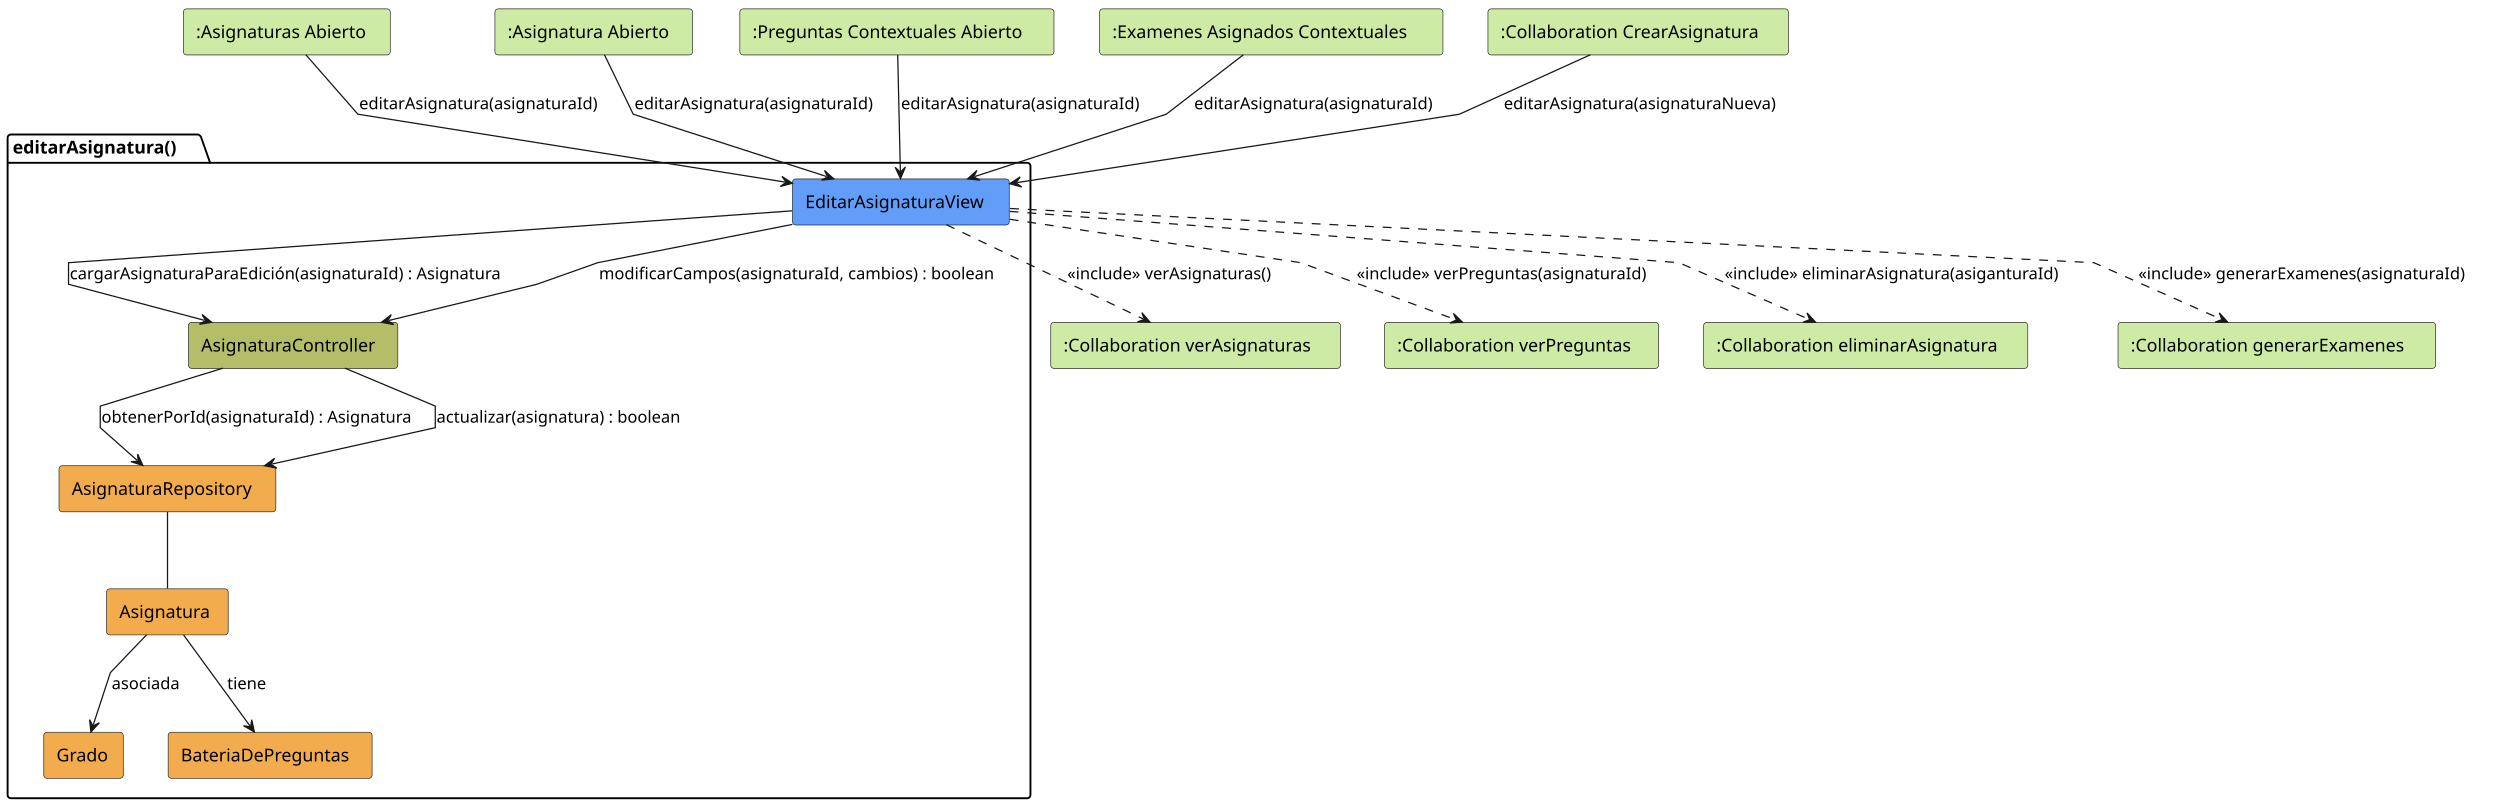
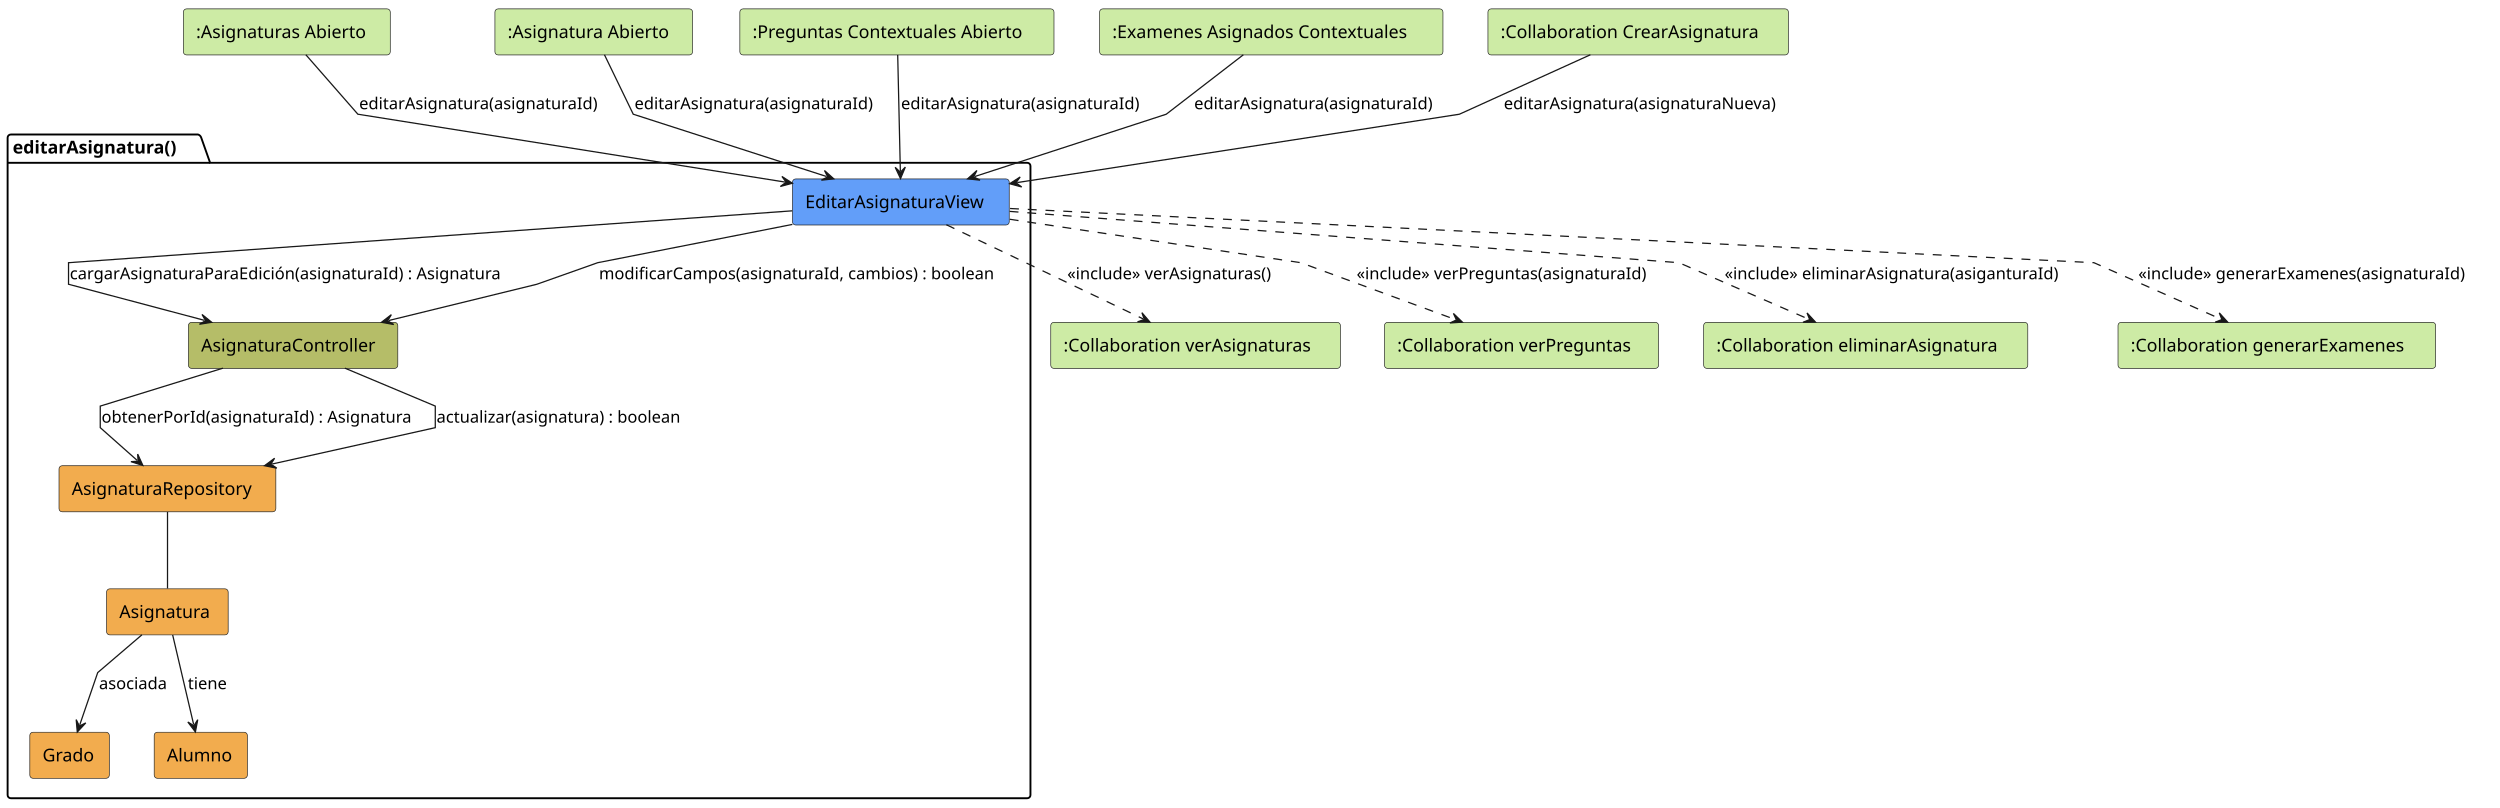
<svg xmlns="http://www.w3.org/2000/svg" contentStyleType="text/css" data-diagram-type="DESCRIPTION" height="636px" preserveAspectRatio="none" style="width:1970px;height:636px;background:#FFFFFF;" version="1.1" viewBox="0 0 1970 636" width="1970px" zoomAndPan="magnify">
  <defs />
  <g>
-     <g class="cluster" data-entity="editarAsignatura" data-source-line="13" data-uid="ent0011" id="cluster_editarAsignatura">
+     <g class="cluster" data-qualified-name="editarAsignatura" data-source-line="13" id="ent0011">
      <path d="M8.5,106 L156.069,106 A3.75,3.75 0 0 1 158.569,108.5 L165.569,128.297 L809.5,128.297 A2.5,2.5 0 0 1 812,130.797 L812,626.5 A2.5,2.5 0 0 1 809.5,629 L8.5,629 A2.5,2.5 0 0 1 6,626.5 L6,108.5 A2.5,2.5 0 0 1 8.5,106" fill="none" style="stroke:#000000;stroke-width:1.5;" />
      <line style="stroke:#000000;stroke-width:1.5;" x1="6" x2="165.569" y1="128.297" y2="128.297" />
      <text fill="#000000" font-family="sans-serif" font-size="14" font-weight="bold" lengthAdjust="spacing" textLength="146.569" x="10" y="120.995">editarAsignatura()</text>
    </g>
-     <g class="entity" data-entity="EditarAsignaturaView" data-source-line="14" data-uid="ent0012" id="entity_EditarAsignaturaView">
+     <g class="entity" data-qualified-name="editarAsignatura.EditarAsignaturaView" data-source-line="14" id="ent0012">
      <rect fill="#629EF9" height="36.297" rx="2.5" ry="2.5" style="stroke:#181818;stroke-width:0.5;" width="170.773" x="624.5" y="141" />
      <text fill="#000000" font-family="sans-serif" font-size="14" lengthAdjust="spacing" textLength="150.773" x="634.5" y="163.995">EditarAsignaturaView</text>
    </g>
-     <g class="entity" data-entity="AsignaturaController" data-source-line="15" data-uid="ent0013" id="entity_AsignaturaController">
+     <g class="entity" data-qualified-name="editarAsignatura.AsignaturaController" data-source-line="15" id="ent0013">
      <rect fill="#B5BD68" height="36.297" rx="2.5" ry="2.5" style="stroke:#181818;stroke-width:0.5;" width="164.97" x="148.5" y="254" />
      <text fill="#000000" font-family="sans-serif" font-size="14" lengthAdjust="spacing" textLength="144.97" x="158.5" y="276.995">AsignaturaController</text>
    </g>
-     <g class="entity" data-entity="AsignaturaRepository" data-source-line="16" data-uid="ent0014" id="entity_AsignaturaRepository">
+     <g class="entity" data-qualified-name="editarAsignatura.AsignaturaRepository" data-source-line="16" id="ent0014">
      <rect fill="#F2AC4E" height="36.297" rx="2.5" ry="2.5" style="stroke:#181818;stroke-width:0.5;" width="170.869" x="46.5" y="367" />
      <text fill="#000000" font-family="sans-serif" font-size="14" lengthAdjust="spacing" textLength="150.869" x="56.5" y="389.995">AsignaturaRepository</text>
    </g>
-     <g class="entity" data-entity="Asignatura" data-source-line="17" data-uid="ent0015" id="entity_Asignatura">
+     <g class="entity" data-qualified-name="editarAsignatura.Asignatura" data-source-line="17" id="ent0015">
      <rect fill="#F2AC4E" height="36.297" rx="2.5" ry="2.5" style="stroke:#181818;stroke-width:0.5;" width="95.797" x="84" y="464" />
      <text fill="#000000" font-family="sans-serif" font-size="14" lengthAdjust="spacing" textLength="75.797" x="94" y="486.995">Asignatura</text>
    </g>
-     <g class="entity" data-entity="Grado" data-source-line="18" data-uid="ent0016" id="entity_Grado">
-       <rect fill="#F2AC4E" height="36.297" rx="2.5" ry="2.5" style="stroke:#181818;stroke-width:0.5;" width="62.636" x="34.5" y="577" />
-       <text fill="#000000" font-family="sans-serif" font-size="14" lengthAdjust="spacing" textLength="42.636" x="44.5" y="599.995">Grado</text>
+     <g class="entity" data-qualified-name="editarAsignatura.Grado" data-source-line="18" id="ent0016">
+       <rect fill="#F2AC4E" height="36.297" rx="2.5" ry="2.5" style="stroke:#181818;stroke-width:0.5;" width="62.636" x="23.5" y="577" />
+       <text fill="#000000" font-family="sans-serif" font-size="14" lengthAdjust="spacing" textLength="42.636" x="33.5" y="599.995">Grado</text>
    </g>
-     <g class="entity" data-entity="BateriaDePreguntas" data-source-line="19" data-uid="ent0017" id="entity_BateriaDePreguntas">
-       <rect fill="#F2AC4E" height="36.297" rx="2.5" ry="2.5" style="stroke:#181818;stroke-width:0.5;" width="160.711" x="132.5" y="577" />
-       <text fill="#000000" font-family="sans-serif" font-size="14" lengthAdjust="spacing" textLength="140.711" x="142.5" y="599.995">BateriaDePreguntas</text>
+     <g class="entity" data-qualified-name="editarAsignatura.Alumno" data-source-line="19" id="ent0017">
+       <rect fill="#F2AC4E" height="36.297" rx="2.5" ry="2.5" style="stroke:#181818;stroke-width:0.5;" width="73.416" x="121.5" y="577" />
+       <text fill="#000000" font-family="sans-serif" font-size="14" lengthAdjust="spacing" textLength="53.416" x="131.5" y="599.995">Alumno</text>
    </g>
-     <g class="entity" data-entity="AsignaturasAbierto" data-source-line="3" data-uid="ent0002" id="entity_AsignaturasAbierto">
+     <g class="entity" data-qualified-name="AsignaturasAbierto" data-source-line="3" id="ent0002">
      <rect fill="#CDEBA5" height="36.297" rx="2.5" ry="2.5" style="stroke:#181818;stroke-width:0.5;" width="163.035" x="144.5" y="7" />
      <text fill="#000000" font-family="sans-serif" font-size="14" lengthAdjust="spacing" textLength="143.035" x="154.5" y="29.995">:Asignaturas Abierto</text>
    </g>
-     <g class="entity" data-entity="AsignaturaAbierto" data-source-line="4" data-uid="ent0003" id="entity_AsignaturaAbierto">
+     <g class="entity" data-qualified-name="AsignaturaAbierto" data-source-line="4" id="ent0003">
      <rect fill="#CDEBA5" height="36.297" rx="2.5" ry="2.5" style="stroke:#181818;stroke-width:0.5;" width="155.741" x="390" y="7" />
      <text fill="#000000" font-family="sans-serif" font-size="14" lengthAdjust="spacing" textLength="135.741" x="400" y="29.995">:Asignatura Abierto</text>
    </g>
-     <g class="entity" data-entity="PreguntasContextualesAbierto" data-source-line="5" data-uid="ent0004" id="entity_PreguntasContextualesAbierto">
+     <g class="entity" data-qualified-name="PreguntasContextualesAbierto" data-source-line="5" id="ent0004">
      <rect fill="#CDEBA5" height="36.297" rx="2.5" ry="2.5" style="stroke:#181818;stroke-width:0.5;" width="247.541" x="583" y="7" />
      <text fill="#000000" font-family="sans-serif" font-size="14" lengthAdjust="spacing" textLength="227.541" x="593" y="29.995">:Preguntas Contextuales Abierto</text>
    </g>
-     <g class="entity" data-entity="ExamenesAsignadosContextuales" data-source-line="6" data-uid="ent0005" id="entity_ExamenesAsignadosContextuales">
+     <g class="entity" data-qualified-name="ExamenesAsignadosContextuales" data-source-line="6" id="ent0005">
      <rect fill="#CDEBA5" height="36.297" rx="2.5" ry="2.5" style="stroke:#181818;stroke-width:0.5;" width="270.544" x="866.5" y="7" />
      <text fill="#000000" font-family="sans-serif" font-size="14" lengthAdjust="spacing" textLength="250.544" x="876.5" y="29.995">:Examenes Asignados Contextuales</text>
    </g>
-     <g class="entity" data-entity="CrearAsignatura" data-source-line="7" data-uid="ent0006" id="entity_CrearAsignatura">
+     <g class="entity" data-qualified-name="CrearAsignatura" data-source-line="7" id="ent0006">
      <rect fill="#CDEBA5" height="36.297" rx="2.5" ry="2.5" style="stroke:#181818;stroke-width:0.5;" width="236.747" x="1172.5" y="7" />
      <text fill="#000000" font-family="sans-serif" font-size="14" lengthAdjust="spacing" textLength="216.747" x="1182.5" y="29.995">:Collaboration CrearAsignatura</text>
    </g>
-     <g class="entity" data-entity="VerAsignaturas" data-source-line="8" data-uid="ent0007" id="entity_VerAsignaturas">
+     <g class="entity" data-qualified-name="VerAsignaturas" data-source-line="8" id="ent0007">
      <rect fill="#CDEBA5" height="36.297" rx="2.5" ry="2.5" style="stroke:#181818;stroke-width:0.5;" width="228.216" x="828" y="254" />
      <text fill="#000000" font-family="sans-serif" font-size="14" lengthAdjust="spacing" textLength="208.216" x="838" y="276.995">:Collaboration verAsignaturas</text>
    </g>
-     <g class="entity" data-entity="VerPreguntas" data-source-line="9" data-uid="ent0008" id="entity_VerPreguntas">
+     <g class="entity" data-qualified-name="VerPreguntas" data-source-line="9" id="ent0008">
      <rect fill="#CDEBA5" height="36.297" rx="2.5" ry="2.5" style="stroke:#181818;stroke-width:0.5;" width="215.932" x="1091" y="254" />
      <text fill="#000000" font-family="sans-serif" font-size="14" lengthAdjust="spacing" textLength="195.932" x="1101" y="276.995">:Collaboration verPreguntas</text>
    </g>
-     <g class="entity" data-entity="EliminarAsignatura" data-source-line="10" data-uid="ent0009" id="entity_EliminarAsignatura">
+     <g class="entity" data-qualified-name="EliminarAsignatura" data-source-line="10" id="ent0009">
      <rect fill="#CDEBA5" height="36.297" rx="2.5" ry="2.5" style="stroke:#181818;stroke-width:0.5;" width="255.395" x="1342.5" y="254" />
      <text fill="#000000" font-family="sans-serif" font-size="14" lengthAdjust="spacing" textLength="235.395" x="1352.5" y="276.995">:Collaboration eliminarAsignatura</text>
    </g>
-     <g class="entity" data-entity="GenerarExamenes" data-source-line="11" data-uid="ent0010" id="entity_GenerarExamenes">
+     <g class="entity" data-qualified-name="GenerarExamenes" data-source-line="11" id="ent0010">
      <rect fill="#CDEBA5" height="36.297" rx="2.5" ry="2.5" style="stroke:#181818;stroke-width:0.5;" width="250.289" x="1669" y="254" />
      <text fill="#000000" font-family="sans-serif" font-size="14" lengthAdjust="spacing" textLength="230.289" x="1679" y="276.995">:Collaboration generarExamenes</text>
    </g>
-     <g class="link" data-entity-1="AsignaturasAbierto" data-entity-2="EditarAsignaturaView" data-source-line="22" data-uid="lnk18" id="link_AsignaturasAbierto_EditarAsignaturaView">
+     <g class="link" data-entity-1="ent0002" data-entity-2="ent0012" data-link-type="dependency" data-source-line="22" id="lnk18">
      <path d="M241.01,43.15 C257.59,62.11 282,90 282,90 C282,90 493.594,123.619 618.494,143.459" fill="none" id="AsignaturasAbierto-to-EditarAsignaturaView" style="stroke:#181818;stroke-width:1;" />
      <polygon fill="#181818" points="624.42,144.4,616.159,139.038,619.482,143.616,614.904,146.939,624.42,144.4" style="stroke:#181818;stroke-width:1;" />
      <text fill="#000000" font-family="sans-serif" font-size="13" lengthAdjust="spacing" textLength="200.338" x="283" y="86.067">editarAsignatura(asignaturaId)</text>
    </g>
-     <g class="link" data-entity-1="AsignaturaAbierto" data-entity-2="EditarAsignaturaView" data-source-line="23" data-uid="lnk19" id="link_AsignaturaAbierto_EditarAsignaturaView">
+     <g class="link" data-entity-1="ent0003" data-entity-2="ent0012" data-link-type="dependency" data-source-line="23" id="lnk19">
      <path d="M476.31,43.15 C485.49,62.11 499,90 499,90 C499,90 588.819,118.95 651.319,139.09" fill="none" id="AsignaturaAbierto-to-EditarAsignaturaView" style="stroke:#181818;stroke-width:1;" />
      <polygon fill="#181818" points="657.03,140.93,649.691,134.362,652.271,139.397,647.237,141.977,657.03,140.93" style="stroke:#181818;stroke-width:1;" />
      <text fill="#000000" font-family="sans-serif" font-size="13" lengthAdjust="spacing" textLength="200.338" x="500" y="86.067">editarAsignatura(asignaturaId)</text>
    </g>
-     <g class="link" data-entity-1="PreguntasContextualesAbierto" data-entity-2="EditarAsignaturaView" data-source-line="24" data-uid="lnk20" id="link_PreguntasContextualesAbierto_EditarAsignaturaView">
+     <g class="link" data-entity-1="ent0004" data-entity-2="ent0012" data-link-type="dependency" data-source-line="24" id="lnk20">
      <path d="M707.39,43.26 C707.97,68.55 708.893,109.442 709.472,134.742" fill="none" id="PreguntasContextualesAbierto-to-EditarAsignaturaView" style="stroke:#181818;stroke-width:1;" />
      <polygon fill="#181818" points="709.61,140.74,713.403,131.651,709.495,135.741,705.405,131.834,709.61,140.74" style="stroke:#181818;stroke-width:1;" />
      <text fill="#000000" font-family="sans-serif" font-size="13" lengthAdjust="spacing" textLength="200.338" x="710" y="86.067">editarAsignatura(asignaturaId)</text>
    </g>
-     <g class="link" data-entity-1="ExamenesAsignadosContextuales" data-entity-2="EditarAsignaturaView" data-source-line="25" data-uid="lnk21" id="link_ExamenesAsignadosContextuales_EditarAsignaturaView">
+     <g class="link" data-entity-1="ent0005" data-entity-2="ent0012" data-link-type="dependency" data-source-line="25" id="lnk21">
      <path d="M979.76,43.15 C955.17,62.11 919,90 919,90 C919,90 830.086,118.934 768.176,139.074" fill="none" id="ExamenesAsignadosContextuales-to-EditarAsignaturaView" style="stroke:#181818;stroke-width:1;" />
      <polygon fill="#181818" points="762.47,140.93,772.266,141.95,767.225,139.383,769.791,134.342,762.47,140.93" style="stroke:#181818;stroke-width:1;" />
      <text fill="#000000" font-family="sans-serif" font-size="13" lengthAdjust="spacing" textLength="200.338" x="941" y="86.067">editarAsignatura(asignaturaId)</text>
    </g>
-     <g class="link" data-entity-1="CrearAsignatura" data-entity-2="EditarAsignaturaView" data-source-line="26" data-uid="lnk22" id="link_CrearAsignatura_EditarAsignaturaView">
+     <g class="link" data-entity-1="ent0006" data-entity-2="ent0012" data-link-type="dependency" data-source-line="26" id="lnk22">
      <path d="M1253.21,43.15 C1211.45,62.11 1150,90 1150,90 C1150,90 929.55,124.074 801.55,143.854" fill="none" id="CrearAsignatura-to-EditarAsignaturaView" style="stroke:#181818;stroke-width:1;" />
      <polygon fill="#181818" points="795.62,144.77,805.125,147.349,800.561,144.006,803.904,139.442,795.62,144.77" style="stroke:#181818;stroke-width:1;" />
      <text fill="#000000" font-family="sans-serif" font-size="13" lengthAdjust="spacing" textLength="229.874" x="1185" y="86.067">editarAsignatura(asignaturaNueva)</text>
    </g>
-     <g class="link" data-entity-1="EditarAsignaturaView" data-entity-2="AsignaturaController" data-source-line="28" data-uid="lnk23" id="link_EditarAsignaturaView_AsignaturaController">
+     <g class="link" data-entity-1="ent0012" data-entity-2="ent0013" data-link-type="dependency" data-source-line="28" id="lnk23">
      <path d="M624.24,166.14 C446.42,178.88 54,207 54,207 C54,207 54,224 54,224 C54,224 110.391,238.969 161.051,252.429" fill="none" id="EditarAsignaturaView-to-AsignaturaController" style="stroke:#181818;stroke-width:1;" />
      <polygon fill="#181818" points="166.85,253.97,159.179,247.793,162.018,252.686,157.125,255.525,166.85,253.97" style="stroke:#181818;stroke-width:1;" />
      <text fill="#000000" font-family="sans-serif" font-size="13" lengthAdjust="spacing" textLength="363.264" x="55" y="220.067">cargarAsignaturaParaEdición(asignaturaId) : Asignatura</text>
    </g>
-     <g class="link" data-entity-1="EditarAsignaturaView" data-entity-2="AsignaturaController" data-source-line="32" data-uid="lnk25" id="link_EditarAsignaturaView_AsignaturaController">
+     <g class="link" data-entity-1="ent0012" data-entity-2="ent0013" data-link-type="dependency" data-source-line="32" id="lnk25">
      <path d="M624.39,176.84 C555.81,190.32 471,207 471,207 C471,207 423,224 423,224 C423,224 361.358,239.082 306.418,252.542" fill="none" id="EditarAsignaturaView-to-AsignaturaController-1" style="stroke:#181818;stroke-width:1;" />
      <polygon fill="#181818" points="300.59,253.97,310.283,255.714,305.446,252.78,308.38,247.943,300.59,253.97" style="stroke:#181818;stroke-width:1;" />
      <text fill="#000000" font-family="sans-serif" font-size="13" lengthAdjust="spacing" textLength="332.75" x="472" y="220.067">modificarCampos(asignaturaId, cambios) : boolean</text>
    </g>
-     <g class="link" data-entity-1="AsignaturaController" data-entity-2="AsignaturaRepository" data-source-line="30" data-uid="lnk24" id="link_AsignaturaController_AsignaturaRepository">
+     <g class="link" data-entity-1="ent0013" data-entity-2="ent0014" data-link-type="dependency" data-source-line="30" id="lnk24">
      <path d="M175.69,290.1 C132.23,303.54 79,320 79,320 C79,320 79,337 79,337 C79,337 92.951,349.369 108.081,362.789" fill="none" id="AsignaturaController-to-AsignaturaRepository" style="stroke:#181818;stroke-width:1;" />
      <polygon fill="#181818" points="112.57,366.77,108.491,357.805,108.829,363.452,103.183,363.79,112.57,366.77" style="stroke:#181818;stroke-width:1;" />
      <text fill="#000000" font-family="sans-serif" font-size="13" lengthAdjust="spacing" textLength="258.819" x="80" y="333.067">obtenerPorId(asignaturaId) : Asignatura</text>
    </g>
-     <g class="link" data-entity-1="AsignaturaController" data-entity-2="AsignaturaRepository" data-source-line="34" data-uid="lnk26" id="link_AsignaturaController_AsignaturaRepository">
+     <g class="link" data-entity-1="ent0013" data-entity-2="ent0014" data-link-type="dependency" data-source-line="34" id="lnk26">
      <path d="M271.75,290.1 C303.77,303.54 343,320 343,320 C343,320 343,337 343,337 C343,337 274.716,352.205 214.326,365.665" fill="none" id="AsignaturaController-to-AsignaturaRepository-1" style="stroke:#181818;stroke-width:1;" />
      <polygon fill="#181818" points="208.47,366.97,218.125,368.916,213.35,365.882,216.384,361.108,208.47,366.97" style="stroke:#181818;stroke-width:1;" />
      <text fill="#000000" font-family="sans-serif" font-size="13" lengthAdjust="spacing" textLength="207.994" x="344" y="333.067">actualizar(asignatura) : boolean</text>
    </g>
-     <g class="link" data-entity-1="AsignaturaRepository" data-entity-2="Asignatura" data-source-line="36" data-uid="lnk27" id="link_AsignaturaRepository_Asignatura">
+     <g class="link" data-entity-1="ent0014" data-entity-2="ent0015" data-link-type="association" data-source-line="36" id="lnk27">
      <path d="M132,403.42 C132,420.57 132,446.58 132,463.69" fill="none" id="AsignaturaRepository-Asignatura" style="stroke:#181818;stroke-width:1;" />
    </g>
-     <g class="link" data-entity-1="Asignatura" data-entity-2="BateriaDePreguntas" data-source-line="38" data-uid="lnk28" id="link_Asignatura_BateriaDePreguntas">
-       <path d="M144.66,500.34 C159.87,521.2 181.725,551.132 196.894,571.932" fill="none" id="Asignatura-to-BateriaDePreguntas" style="stroke:#181818;stroke-width:1;" />
-       <polygon fill="#181818" points="200.43,576.78,198.358,567.152,197.484,572.74,191.895,571.865,200.43,576.78" style="stroke:#181818;stroke-width:1;" />
-       <text fill="#000000" font-family="sans-serif" font-size="13" lengthAdjust="spacing" textLength="32.944" x="179" y="543.067">tiene</text>
+     <g class="link" data-entity-1="ent0015" data-entity-2="ent0017" data-link-type="dependency" data-source-line="38" id="lnk28">
+       <path d="M136.06,500.34 C140.95,521.2 147.72,550.139 152.6,570.939" fill="none" id="Asignatura-to-Alumno" style="stroke:#181818;stroke-width:1;" />
+       <polygon fill="#181818" points="153.97,576.78,155.809,567.104,152.828,571.912,148.02,568.932,153.97,576.78" style="stroke:#181818;stroke-width:1;" />
+       <text fill="#000000" font-family="sans-serif" font-size="13" lengthAdjust="spacing" textLength="32.944" x="148" y="543.067">tiene</text>
    </g>
-     <g class="link" data-entity-1="Asignatura" data-entity-2="Grado" data-source-line="39" data-uid="lnk29" id="link_Asignatura_Grado">
-       <path d="M115.5,500.23 C102.66,513.65 87,530 87,530 C87,530 79.72,552.189 73.5,571.149" fill="none" id="Asignatura-to-Grado" style="stroke:#181818;stroke-width:1;" />
-       <polygon fill="#181818" points="71.63,576.85,78.236,569.545,73.189,572.099,70.635,567.052,71.63,576.85" style="stroke:#181818;stroke-width:1;" />
-       <text fill="#000000" font-family="sans-serif" font-size="13" lengthAdjust="spacing" textLength="57.637" x="88" y="543.067">asociada</text>
+     <g class="link" data-entity-1="ent0015" data-entity-2="ent0016" data-link-type="dependency" data-source-line="39" id="lnk29">
+       <path d="M111.83,500.23 C96.14,513.65 77,530 77,530 C77,530 69.359,552.215 62.849,571.175" fill="none" id="Asignatura-to-Grado" style="stroke:#181818;stroke-width:1;" />
+       <polygon fill="#181818" points="60.9,576.85,67.606,569.637,62.524,572.121,60.039,567.039,60.9,576.85" style="stroke:#181818;stroke-width:1;" />
+       <text fill="#000000" font-family="sans-serif" font-size="13" lengthAdjust="spacing" textLength="57.637" x="78" y="543.067">asociada</text>
    </g>
-     <g class="link" data-entity-1="EditarAsignaturaView" data-entity-2="VerAsignaturas" data-source-line="41" data-uid="lnk30" id="link_EditarAsignaturaView_VerAsignaturas">
+     <g class="link" data-entity-1="ent0012" data-entity-2="ent0007" data-link-type="dependency" data-source-line="41" id="lnk30">
      <path d="M745.74,177.1 C789.34,197.96 857.188,230.42 900.808,251.29" fill="none" id="EditarAsignaturaView-to-VerAsignaturas" style="stroke:#181818;stroke-width:1;stroke-dasharray:7,7;" />
      <polygon fill="#181818" points="906.22,253.88,899.828,246.387,901.71,251.722,896.375,253.604,906.22,253.88" style="stroke:#181818;stroke-width:1;" />
      <text fill="#000000" font-family="sans-serif" font-size="13" lengthAdjust="spacing" textLength="175.475" x="841" y="220.067">«include» verAsignaturas()</text>
    </g>
-     <g class="link" data-entity-1="EditarAsignaturaView" data-entity-2="VerPreguntas" data-source-line="42" data-uid="lnk31" id="link_EditarAsignaturaView_VerPreguntas">
+     <g class="link" data-entity-1="ent0012" data-entity-2="ent0008" data-link-type="dependency" data-source-line="42" id="lnk31">
      <path d="M795.66,172.78 C888.94,186.7 1025,207 1025,207 C1025,207 1095.199,232.819 1146.739,251.779" fill="none" id="EditarAsignaturaView-to-VerPreguntas" style="stroke:#181818;stroke-width:1;stroke-dasharray:7,7;" />
      <polygon fill="#181818" points="1152.37,253.85,1145.304,246.989,1147.677,252.124,1142.542,254.497,1152.37,253.85" style="stroke:#181818;stroke-width:1;" />
      <text fill="#000000" font-family="sans-serif" font-size="13" lengthAdjust="spacing" textLength="245.61" x="1069" y="220.067">«include» verPreguntas(asignaturaId)</text>
    </g>
-     <g class="link" data-entity-1="EditarAsignaturaView" data-entity-2="GenerarExamenes" data-source-line="43" data-uid="lnk32" id="link_EditarAsignaturaView_GenerarExamenes">
+     <g class="link" data-entity-1="ent0012" data-entity-2="ent0010" data-link-type="dependency" data-source-line="43" id="lnk32">
      <path d="M795.91,164.3 C1027.96,175.9 1650,207 1650,207 C1650,207 1707.277,232.453 1749.927,251.413" fill="none" id="EditarAsignaturaView-to-GenerarExamenes" style="stroke:#181818;stroke-width:1;stroke-dasharray:7,7;" />
      <polygon fill="#181818" points="1755.41,253.85,1748.811,246.539,1750.841,251.819,1745.561,253.849,1755.41,253.85" style="stroke:#181818;stroke-width:1;" />
      <text fill="#000000" font-family="sans-serif" font-size="13" lengthAdjust="spacing" textLength="277.513" x="1685" y="220.067">«include» generarExamenes(asignaturaId)</text>
    </g>
-     <g class="link" data-entity-1="EditarAsignaturaView" data-entity-2="EliminarAsignatura" data-source-line="44" data-uid="lnk33" id="link_EditarAsignaturaView_EliminarAsignatura">
+     <g class="link" data-entity-1="ent0012" data-entity-2="ent0009" data-link-type="dependency" data-source-line="44" id="lnk33">
      <path d="M795.56,166.56 C964.13,179.48 1323,207 1323,207 C1323,207 1381.559,232.495 1425.109,251.455" fill="none" id="EditarAsignaturaView-to-EliminarAsignatura" style="stroke:#181818;stroke-width:1;stroke-dasharray:7,7;" />
      <polygon fill="#181818" points="1430.61,253.85,1423.955,246.59,1426.026,251.854,1420.761,253.925,1430.61,253.85" style="stroke:#181818;stroke-width:1;" />
      <text fill="#000000" font-family="sans-serif" font-size="13" lengthAdjust="spacing" textLength="282.255" x="1359" y="220.067">«include» eliminarAsignatura(asiganturaId)</text>
    </g>
  </g>
</svg>
